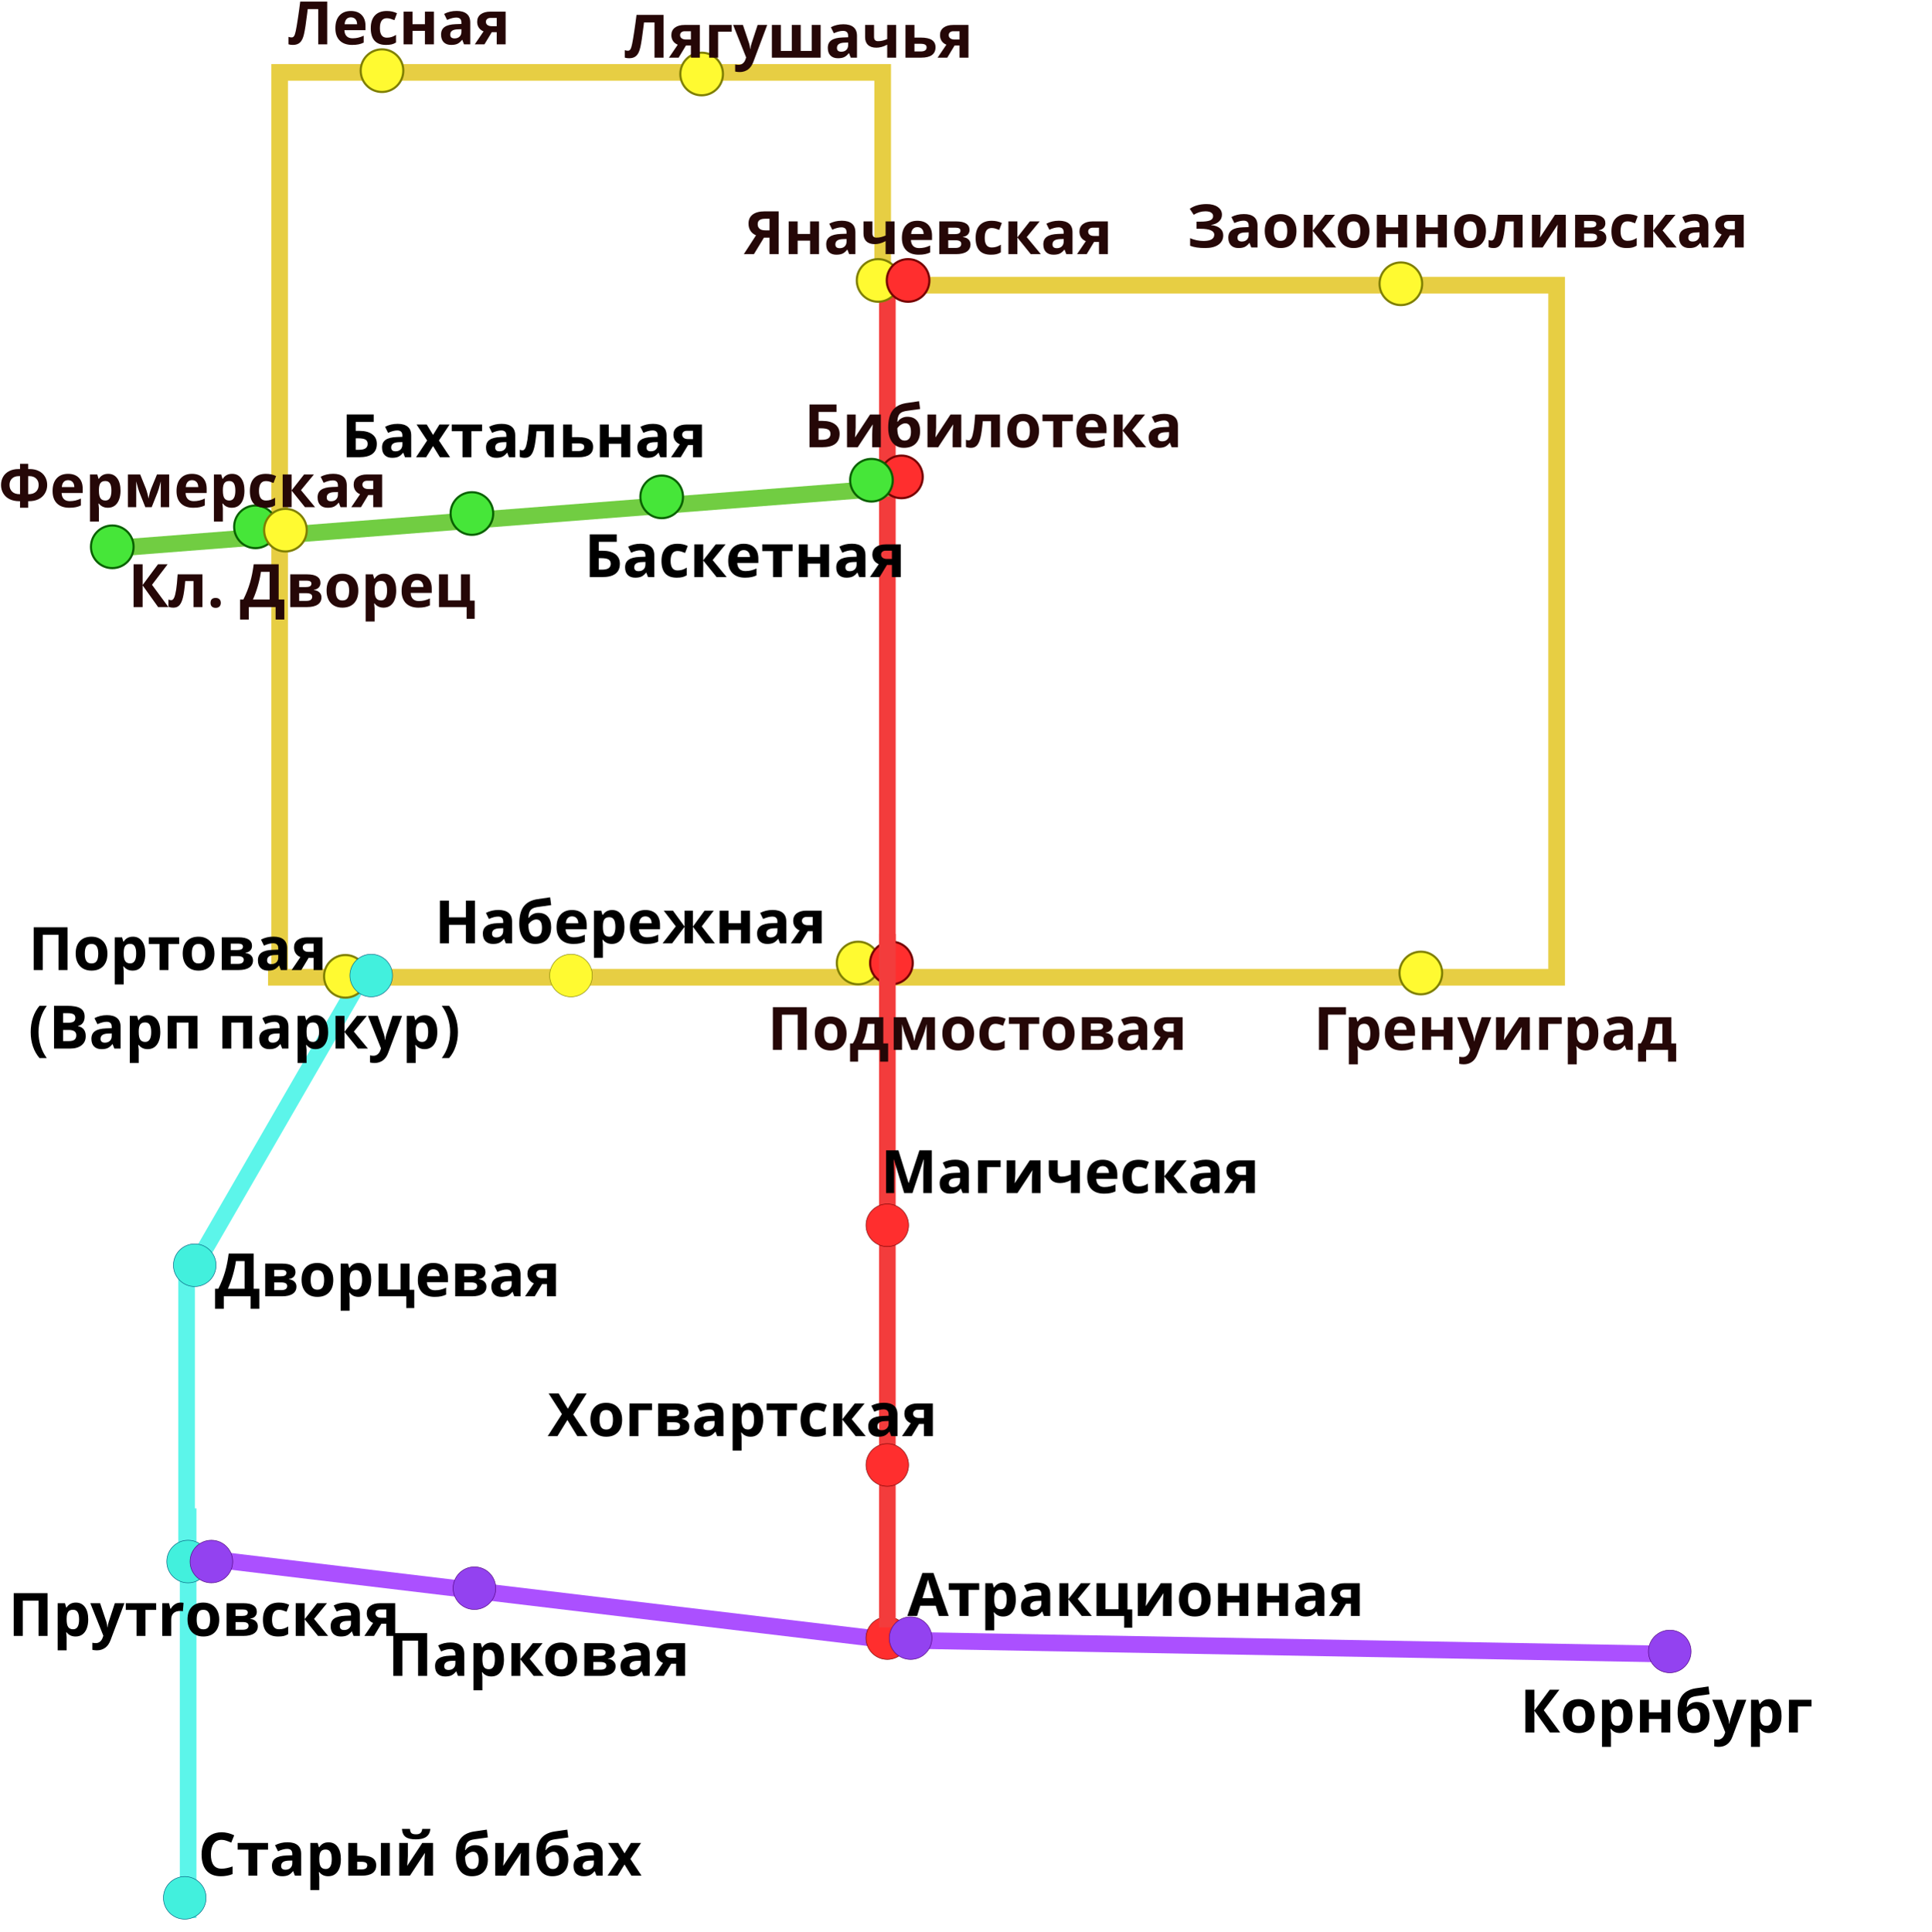
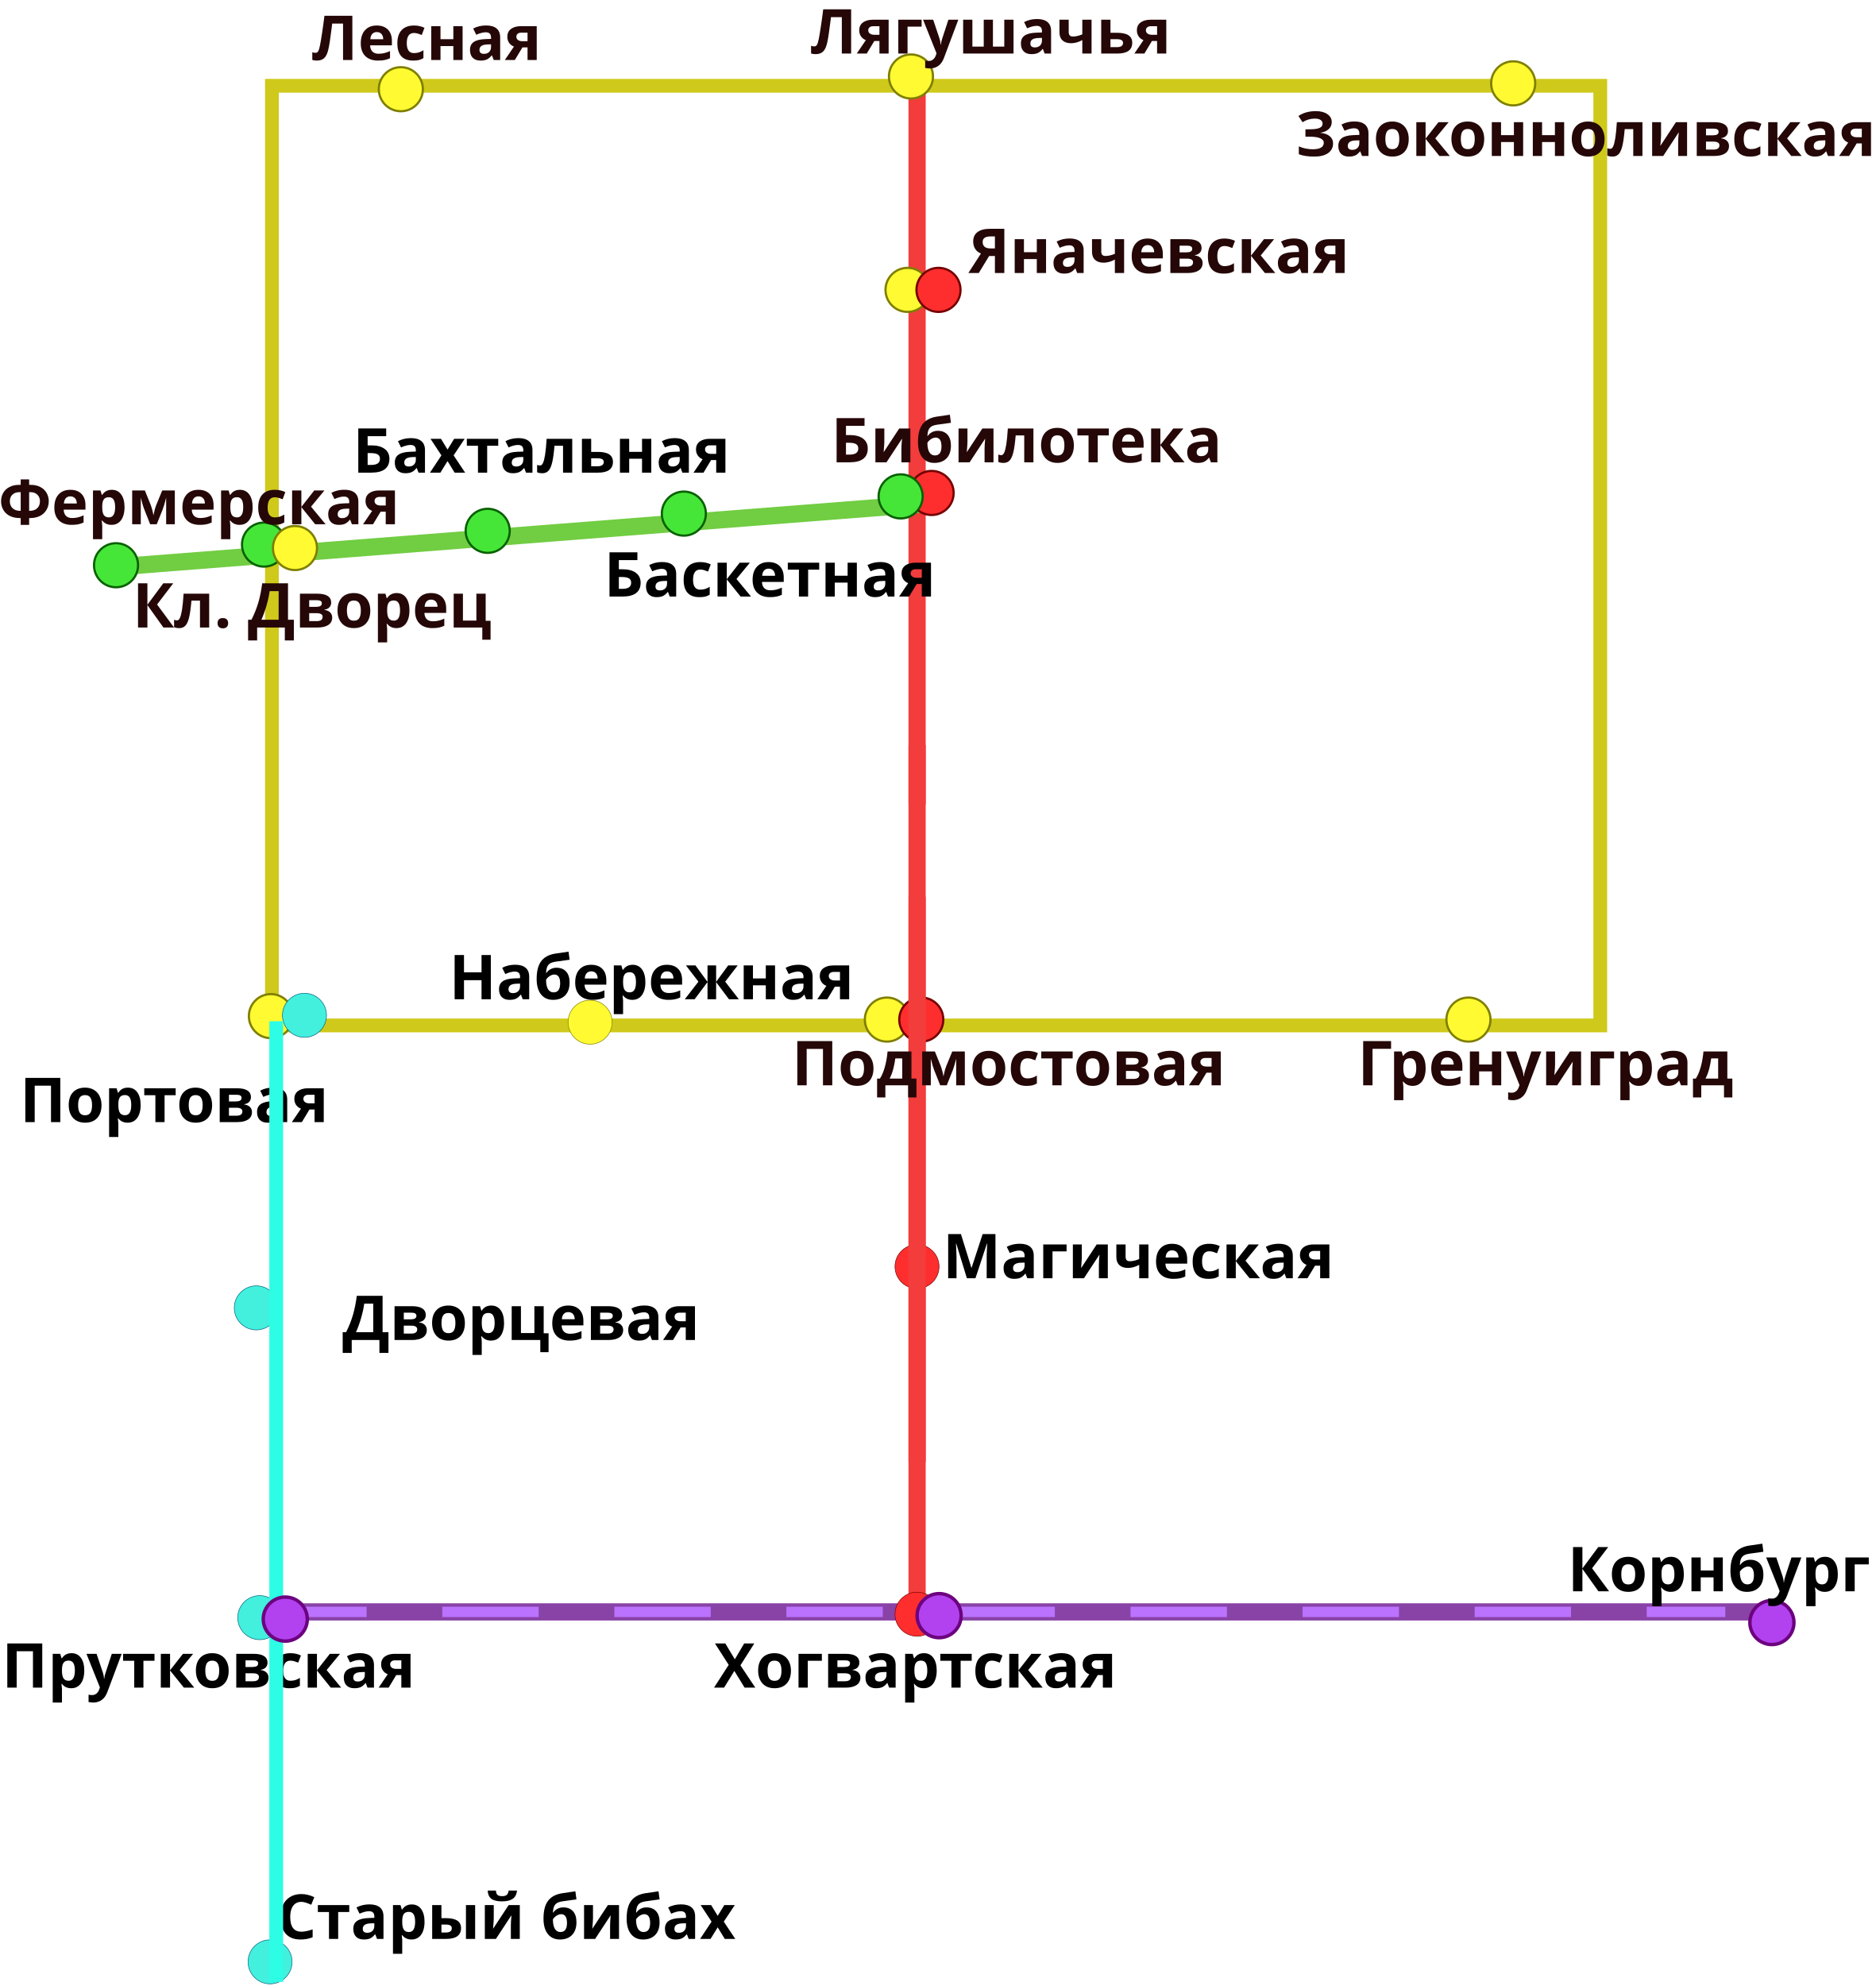
- <svg xmlns="http://www.w3.org/2000/svg" version="1.1" width="580" height="580" viewBox="0 0 580 580" xml:space="preserve">
+ <svg xmlns="http://www.w3.org/2000/svg" version="1.1" width="545" height="577" viewBox="0 0 545 577" xml:space="preserve">
  <defs>
</defs>
-   <g transform="matrix(1 0 0 1 274 158.09)">
-     <path style="stroke: rgb(231,206,67); stroke-width: 5; stroke-dasharray: none; stroke-linecap: butt; stroke-dashoffset: 0; stroke-linejoin: miter; stroke-miterlimit: 4; fill: none; fill-rule: nonzero; opacity: 1;" transform=" translate(-276.5, -240.09)" d="M 83 375.5 L 470.001 375.5 L 470.001 167.642 L 267.591 167.642 L 267.591 103.742 L 86.477 103.742 L 86.477 376.432" stroke-linecap="round" />
-   </g>
-   <g transform="matrix(1 0 0 1 266.5 189.62)">
+   <g transform="matrix(3.86 0 0 2.73 272.02 161.42)">
+     <polygon style="stroke: rgb(207,201,27); stroke-width: 4; stroke-dasharray: none; stroke-linecap: butt; stroke-dashoffset: 0; stroke-linejoin: miter; stroke-miterlimit: 4; fill: rgb(0,0,0); fill-opacity: 0; fill-rule: nonzero; opacity: 1;" vector-effect="non-scaling-stroke" points="-50,-50 -50,50 50,50 50,-50 " />
+   </g>
+   <g transform="matrix(1 0 0 1 266.5 129.62)">
    <path style="stroke: rgb(243,60,60); stroke-width: 5; stroke-dasharray: none; stroke-linecap: butt; stroke-dashoffset: 0; stroke-linejoin: miter; stroke-miterlimit: 4; fill: none; fill-rule: nonzero; opacity: 1;" transform=" translate(-271, -272.62)" d="M 271 168.5 L 271 376.74" stroke-linecap="round" />
  </g>
  <g transform="matrix(1 0 0 1 152 155.5)">
    <path style="stroke: rgb(113,205,66); stroke-width: 5; stroke-dasharray: none; stroke-linecap: butt; stroke-dashoffset: 0; stroke-linejoin: miter; stroke-miterlimit: 4; fill: none; fill-rule: nonzero; opacity: 1;" transform=" translate(-155.5, -237.5)" d="M 271 228.5 L 40 246.5" stroke-linecap="round" />
  </g>
-   <g transform="matrix(1 0 0 1 81.77 385.01)">
-     <path style="stroke: rgb(92,245,234); stroke-width: 5; stroke-dasharray: none; stroke-linecap: butt; stroke-dashoffset: 0; stroke-linejoin: miter; stroke-miterlimit: 4; fill: none; fill-rule: nonzero; opacity: 1;" transform=" translate(-79.27, -382.51)" d="M 105 293 Q 53.536 382.138 53.536 382.138 L 53.536 472.013" stroke-linecap="round" />
-   </g>
  <g transform="matrix(0.16 0 0 0.16 33.72 164.22)">
    <circle style="stroke: rgb(9,97,0); stroke-width: 4; stroke-dasharray: none; stroke-linecap: butt; stroke-dashoffset: 0; stroke-linejoin: miter; stroke-miterlimit: 4; fill: rgb(70,230,57); fill-rule: nonzero; opacity: 1;" cx="0" cy="0" r="40" />
  </g>
  <g transform="matrix(0.16 0 0 0.16 76.72 158.22)">
    <circle style="stroke: rgb(9,97,0); stroke-width: 4; stroke-dasharray: none; stroke-linecap: butt; stroke-dashoffset: 0; stroke-linejoin: miter; stroke-miterlimit: 4; fill: rgb(70,230,57); fill-rule: nonzero; opacity: 1;" cx="0" cy="0" r="40" />
  </g>
  <g transform="matrix(0.16 0 0 0.16 85.72 159.22)">
    <circle style="stroke: rgb(127,127,2); stroke-width: 4; stroke-dasharray: none; stroke-linecap: butt; stroke-dashoffset: 0; stroke-linejoin: miter; stroke-miterlimit: 4; fill: rgb(255,250,49); fill-rule: nonzero; opacity: 1;" cx="0" cy="0" r="40" />
  </g>
-   <g transform="matrix(0.16 0 0 0.16 114.72 21.22)">
-     <circle style="stroke: rgb(127,127,2); stroke-width: 4; stroke-dasharray: none; stroke-linecap: butt; stroke-dashoffset: 0; stroke-linejoin: miter; stroke-miterlimit: 4; fill: rgb(255,250,49); fill-rule: nonzero; opacity: 1;" cx="0" cy="0" r="40" />
-   </g>
-   <g transform="matrix(0.16 0 0 0.16 210.72 22.22)">
+   <g transform="matrix(0.16 0 0 0.16 116.48 25.92)">
+     <circle style="stroke: rgb(127,127,2); stroke-width: 4; stroke-dasharray: none; stroke-linecap: butt; stroke-dashoffset: 0; stroke-linejoin: miter; stroke-miterlimit: 4; fill: rgb(255,250,49); fill-rule: nonzero; opacity: 1;" cx="0" cy="0" r="40" />
+   </g>
+   <g transform="matrix(0.16 0 0 0.16 264.72 22.22)">
    <circle style="stroke: rgb(127,127,2); stroke-width: 4; stroke-dasharray: none; stroke-linecap: butt; stroke-dashoffset: 0; stroke-linejoin: miter; stroke-miterlimit: 4; fill: rgb(255,250,49); fill-rule: nonzero; opacity: 1;" cx="0" cy="0" r="40" />
  </g>
  <g transform="matrix(0.16 0 0 0.16 263.72 84.22)">
    <circle style="stroke: rgb(127,127,2); stroke-width: 4; stroke-dasharray: none; stroke-linecap: butt; stroke-dashoffset: 0; stroke-linejoin: miter; stroke-miterlimit: 4; fill: rgb(255,250,49); fill-rule: nonzero; opacity: 1;" cx="0" cy="0" r="40" />
  </g>
-   <g transform="matrix(0.16 0 0 0.16 420.72 85.22)">
-     <circle style="stroke: rgb(127,127,2); stroke-width: 4; stroke-dasharray: none; stroke-linecap: butt; stroke-dashoffset: 0; stroke-linejoin: miter; stroke-miterlimit: 4; fill: rgb(255,250,49); fill-rule: nonzero; opacity: 1;" cx="0" cy="0" r="40" />
-   </g>
-   <g transform="matrix(0.16 0 0 0.16 426.72 292.22)">
-     <circle style="stroke: rgb(127,127,2); stroke-width: 4; stroke-dasharray: none; stroke-linecap: butt; stroke-dashoffset: 0; stroke-linejoin: miter; stroke-miterlimit: 4; fill: rgb(255,250,49); fill-rule: nonzero; opacity: 1;" cx="0" cy="0" r="40" />
-   </g>
-   <g transform="matrix(0.16 0 0 0.16 257.72 289.22)">
-     <circle style="stroke: rgb(127,127,2); stroke-width: 4; stroke-dasharray: none; stroke-linecap: butt; stroke-dashoffset: 0; stroke-linejoin: miter; stroke-miterlimit: 4; fill: rgb(255,250,49); fill-rule: nonzero; opacity: 1;" cx="0" cy="0" r="40" />
-   </g>
-   <g transform="matrix(0.16 0 0 0.16 267.72 289.22)">
-     <circle style="stroke: rgb(117,0,0); stroke-width: 4; stroke-dasharray: none; stroke-linecap: butt; stroke-dashoffset: 0; stroke-linejoin: miter; stroke-miterlimit: 4; fill: rgb(255,46,46); fill-rule: nonzero; opacity: 1;" cx="0" cy="0" r="40" />
+   <g transform="matrix(0.16 0 0 0.16 439.72 24.22)">
+     <circle style="stroke: rgb(127,127,2); stroke-width: 4; stroke-dasharray: none; stroke-linecap: butt; stroke-dashoffset: 0; stroke-linejoin: miter; stroke-miterlimit: 4; fill: rgb(255,250,49); fill-rule: nonzero; opacity: 1;" cx="0" cy="0" r="40" />
+   </g>
+   <g transform="matrix(0.16 0 0 0.16 426.72 296.22)">
+     <circle style="stroke: rgb(127,127,2); stroke-width: 4; stroke-dasharray: none; stroke-linecap: butt; stroke-dashoffset: 0; stroke-linejoin: miter; stroke-miterlimit: 4; fill: rgb(255,250,49); fill-rule: nonzero; opacity: 1;" cx="0" cy="0" r="40" />
+   </g>
+   <g transform="matrix(0.16 0 0 0.16 257.72 296.22)">
+     <circle style="stroke: rgb(127,127,2); stroke-width: 4; stroke-dasharray: none; stroke-linecap: butt; stroke-dashoffset: 0; stroke-linejoin: miter; stroke-miterlimit: 4; fill: rgb(255,250,49); fill-rule: nonzero; opacity: 1;" cx="0" cy="0" r="40" />
  </g>
  <g transform="matrix(0.16 0 0 0.16 272.72 84.22)">
    <circle style="stroke: rgb(117,0,0); stroke-width: 4; stroke-dasharray: none; stroke-linecap: butt; stroke-dashoffset: 0; stroke-linejoin: miter; stroke-miterlimit: 4; fill: rgb(255,46,46); fill-rule: nonzero; opacity: 1;" cx="0" cy="0" r="40" />
  </g>
  <g transform="matrix(0.16 0 0 0.16 270.72 143.22)">
    <circle style="stroke: rgb(117,0,0); stroke-width: 4; stroke-dasharray: none; stroke-linecap: butt; stroke-dashoffset: 0; stroke-linejoin: miter; stroke-miterlimit: 4; fill: rgb(255,46,46); fill-rule: nonzero; opacity: 1;" cx="0" cy="0" r="40" />
  </g>
-   <g transform="matrix(0.16 0 0 0.16 103.72 293.22)">
+   <g transform="matrix(0.16 0 0 0.16 78.72 295.22)">
    <circle style="stroke: rgb(127,127,2); stroke-width: 4; stroke-dasharray: none; stroke-linecap: butt; stroke-dashoffset: 0; stroke-linejoin: miter; stroke-miterlimit: 4; fill: rgb(255,250,49); fill-rule: nonzero; opacity: 1;" cx="0" cy="0" r="40" />
  </g>
  <g transform="matrix(0.16 0 0 0.16 141.72 154.22)">
    <circle style="stroke: rgb(9,97,0); stroke-width: 4; stroke-dasharray: none; stroke-linecap: butt; stroke-dashoffset: 0; stroke-linejoin: miter; stroke-miterlimit: 4; fill: rgb(70,230,57); fill-rule: nonzero; opacity: 1;" cx="0" cy="0" r="40" />
  </g>
  <g transform="matrix(0.16 0 0 0.16 198.72 149.22)">
    <circle style="stroke: rgb(9,97,0); stroke-width: 4; stroke-dasharray: none; stroke-linecap: butt; stroke-dashoffset: 0; stroke-linejoin: miter; stroke-miterlimit: 4; fill: rgb(70,230,57); fill-rule: nonzero; opacity: 1;" cx="0" cy="0" r="40" />
  </g>
-   <g transform="matrix(1 0.02 -0.02 1 166 480.5)">
-     <line style="stroke: rgb(171,80,255); stroke-width: 5; stroke-dasharray: none; stroke-linecap: butt; stroke-dashoffset: 0; stroke-linejoin: miter; stroke-miterlimit: 4; fill: rgb(0,0,0); fill-rule: nonzero; opacity: 1;" x1="-105.5" y1="-10.5" x2="105.5" y2="10.5" />
-   </g>
  <g transform="matrix(0.16 0 0 0.16 261.72 144.22)">
    <circle style="stroke: rgb(9,97,0); stroke-width: 4; stroke-dasharray: none; stroke-linecap: butt; stroke-dashoffset: 0; stroke-linejoin: miter; stroke-miterlimit: 4; fill: rgb(70,230,57); fill-rule: nonzero; opacity: 1;" cx="0" cy="0" r="40" />
  </g>
  <g transform="matrix(1 0 0 1 466.81 309.67)" style="">
    <text xml:space="preserve" font-family="'Open Sans', sans-serif" font-size="18" font-style="normal" font-weight="bold" style="stroke: none; stroke-width: 1; stroke-dasharray: none; stroke-linecap: butt; stroke-dashoffset: 0; stroke-linejoin: miter; stroke-miterlimit: 4; fill: rgb(0,0,0); fill-rule: nonzero; opacity: 1; white-space: pre;">
      <tspan x="-72.31" y="5.65" style="font-family: 'Open Sans', sans-serif; font-size: 18px; font-weight: bold; fill: rgb(37,7,7); ">Гренуиград</tspan>
    </text>
  </g>
-   <g transform="matrix(1 0 0 1 469.13 68.67)" style="">
+   <g transform="matrix(1 0 0 1 489.13 39.67)" style="">
    <text xml:space="preserve" font-family="'Open Sans', sans-serif" font-size="18" font-style="normal" font-weight="bold" style="stroke: none; stroke-width: 1; stroke-dasharray: none; stroke-linecap: butt; stroke-dashoffset: 0; stroke-linejoin: miter; stroke-miterlimit: 4; fill: rgb(0,0,0); fill-rule: nonzero; opacity: 1; white-space: pre;">
      <tspan x="-112.64" y="5.65" style="stroke-width: 1; font-family: 'Open Sans', sans-serif; font-size: 18px; font-style: normal; font-weight: bold; fill: rgb(37,7,7); ">Заоконноливская</tspan>
    </text>
  </g>
-   <g transform="matrix(1 0 0 1 199.13 7.67)" style="">
+   <g transform="matrix(1 0 0 1 203.25 11.78)" style="">
    <text xml:space="preserve" font-family="'Open Sans', sans-serif" font-size="18" font-style="normal" font-weight="bold" style="stroke: none; stroke-width: 1; stroke-dasharray: none; stroke-linecap: butt; stroke-dashoffset: 0; stroke-linejoin: miter; stroke-miterlimit: 4; fill: rgb(0,0,0); fill-rule: nonzero; opacity: 1; white-space: pre;">
      <tspan x="-112.64" y="5.65" style="stroke-width: 1; font-family: 'Open Sans', sans-serif; font-size: 18px; font-style: normal; font-weight: bold; fill: rgb(37,7,7); ">Лесная</tspan>
    </text>
  </g>
  <g transform="matrix(1 0 0 1 354.13 128.67)" style="">
    <text xml:space="preserve" font-family="'Open Sans', sans-serif" font-size="18" font-style="normal" font-weight="bold" style="stroke: none; stroke-width: 1; stroke-dasharray: none; stroke-linecap: butt; stroke-dashoffset: 0; stroke-linejoin: miter; stroke-miterlimit: 4; fill: rgb(0,0,0); fill-rule: nonzero; opacity: 1; white-space: pre;">
      <tspan x="-112.64" y="5.65" style="stroke-width: 1; font-family: 'Open Sans', sans-serif; font-size: 18px; font-style: normal; font-weight: bold; fill: rgb(37,7,7); ">Бибилотека</tspan>
    </text>
  </g>
-   <g transform="matrix(1 0 0 1 336.13 70.67)" style="">
+   <g transform="matrix(1 0 0 1 394.13 73.67)" style="">
    <text xml:space="preserve" font-family="'Open Sans', sans-serif" font-size="18" font-style="normal" font-weight="bold" style="stroke: none; stroke-width: 1; stroke-dasharray: none; stroke-linecap: butt; stroke-dashoffset: 0; stroke-linejoin: miter; stroke-miterlimit: 4; fill: rgb(0,0,0); fill-rule: nonzero; opacity: 1; white-space: pre;">
      <tspan x="-112.64" y="5.65" style="stroke-width: 1; font-family: 'Open Sans', sans-serif; font-size: 18px; font-style: normal; font-weight: bold; fill: rgb(37,7,7); ">Яначевская</tspan>
    </text>
  </g>
-   <g transform="matrix(1 0 0 1 300.13 11.67)" style="">
+   <g transform="matrix(1 0 0 1 348.19 9.91)" style="">
    <text xml:space="preserve" font-family="'Open Sans', sans-serif" font-size="18" font-style="normal" font-weight="bold" style="stroke: none; stroke-width: 1; stroke-dasharray: none; stroke-linecap: butt; stroke-dashoffset: 0; stroke-linejoin: miter; stroke-miterlimit: 4; fill: rgb(0,0,0); fill-rule: nonzero; opacity: 1; white-space: pre;">
      <tspan x="-112.64" y="5.65" style="stroke-width: 1; font-family: 'Open Sans', sans-serif; font-size: 18px; font-style: normal; font-weight: bold; fill: rgb(37,7,7); ">Лягушачья</tspan>
    </text>
  </g>
  <g transform="matrix(1 0 0 1 112.14 146.67)" style="">
    <text xml:space="preserve" font-family="'Open Sans', sans-serif" font-size="18" font-style="normal" font-weight="bold" style="stroke: none; stroke-width: 1; stroke-dasharray: none; stroke-linecap: butt; stroke-dashoffset: 0; stroke-linejoin: miter; stroke-miterlimit: 4; fill: rgb(0,0,0); fill-rule: nonzero; opacity: 1; white-space: pre;">
      <tspan x="-112.64" y="5.65" style="stroke-width: 1; font-family: 'Open Sans', sans-serif; font-size: 18px; font-style: normal; font-weight: bold; fill: rgb(37,7,7); ">Фермерская</tspan>
    </text>
  </g>
  <g transform="matrix(1 0 0 1 151.13 176.67)" style="">
    <text xml:space="preserve" font-family="'Open Sans', sans-serif" font-size="18" font-style="normal" font-weight="bold" style="stroke: none; stroke-width: 1; stroke-dasharray: none; stroke-linecap: butt; stroke-dashoffset: 0; stroke-linejoin: miter; stroke-miterlimit: 4; fill: rgb(0,0,0); fill-rule: nonzero; opacity: 1; white-space: pre;">
      <tspan x="-112.64" y="5.65" style="stroke-width: 1; font-family: 'Open Sans', sans-serif; font-size: 18px; font-style: normal; font-weight: bold; fill: rgb(37,7,7); ">Кл. Дворец</tspan>
    </text>
  </g>
+   <g transform="matrix(0.16 0 0 0.16 267.72 296.22)">
+     <circle style="stroke: rgb(117,0,0); stroke-width: 4; stroke-dasharray: none; stroke-linecap: butt; stroke-dashoffset: 0; stroke-linejoin: miter; stroke-miterlimit: 4; fill: rgb(255,46,46); fill-rule: nonzero; opacity: 1;" cx="0" cy="0" r="40" />
+   </g>
  <g transform="matrix(1 0 0 1 215.13 131.67)" style="">
    <text xml:space="preserve" font-family="'Open Sans', sans-serif" font-size="18" font-style="normal" font-weight="bold" style="stroke: none; stroke-width: 1; stroke-dasharray: none; stroke-linecap: butt; stroke-dashoffset: 0; stroke-linejoin: miter; stroke-miterlimit: 4; fill: rgb(0,0,0); fill-rule: nonzero; opacity: 1; white-space: pre;">
      <tspan x="-112.64" y="5.65">Бахтальная</tspan>
    </text>
  </g>
  <g transform="matrix(1 0 0 1 288.13 167.67)" style="">
    <text xml:space="preserve" font-family="'Open Sans', sans-serif" font-size="18" font-style="normal" font-weight="bold" style="stroke: none; stroke-width: 1; stroke-dasharray: none; stroke-linecap: butt; stroke-dashoffset: 0; stroke-linejoin: miter; stroke-miterlimit: 4; fill: rgb(0,0,0); fill-rule: nonzero; opacity: 1; white-space: pre;">
      <tspan x="-112.64" y="5.65" style="stroke-width: 1; font-family: 'Open Sans', sans-serif; font-size: 18px; font-style: normal; font-weight: bold; fill: rgb(0,0,0); ">Баскетная</tspan>
    </text>
  </g>
-   <g transform="matrix(1 0 0 1 121.14 297.47)" style="">
-     <text xml:space="preserve" font-family="'Open Sans', sans-serif" font-size="18" font-style="normal" font-weight="bold" style="stroke: none; stroke-width: 1; stroke-dasharray: none; stroke-linecap: butt; stroke-dashoffset: 0; stroke-linejoin: miter; stroke-miterlimit: 4; fill: rgb(0,0,0); fill-rule: nonzero; opacity: 1; white-space: pre;">
-       <tspan x="-112.64" y="-6.14">Портовая</tspan>
-       <tspan x="-112.64" y="17.45">(Варп паркур)</tspan>
-     </text>
-   </g>
-   <g transform="matrix(0.16 0 0 0.16 171.48 292.98)">
+   <g transform="matrix(1 0 0 1 298.02 468.31)">
+     <line style="stroke: rgb(137,67,167); stroke-width: 5; stroke-dasharray: ; stroke-linecap: butt; stroke-dashoffset: 0; stroke-linejoin: miter; stroke-miterlimit: 4; fill: rgb(0,0,0); fill-rule: nonzero; opacity: 1;" vector-effect="non-scaling-stroke" x1="-220.963" y1="0" x2="220.963" y2="0" />
+   </g>
+   <g transform="matrix(1 0 0 1 118.38 320.36)" style="">
+     <text xml:space="preserve" font-family="'Open Sans', sans-serif" font-size="18" font-style="normal" font-weight="bold" style="stroke: none; stroke-width: 1; stroke-dasharray: none; stroke-linecap: butt; stroke-dashoffset: 0; stroke-linejoin: miter; stroke-miterlimit: 4; fill: rgb(0,0,0); fill-rule: nonzero; opacity: 1; white-space: pre;">
+       <tspan x="-112.64" y="5.65">Портовая</tspan>
+     </text>
+   </g>
+   <g transform="matrix(0.16 0 0 0.16 171.48 296.98)">
    <circle style="stroke: rgb(127,127,2); stroke-width: 1; stroke-dasharray: none; stroke-linecap: butt; stroke-dashoffset: 0; stroke-linejoin: miter; stroke-miterlimit: 4; fill: rgb(255,250,49); fill-rule: nonzero; opacity: 1;" cx="0" cy="0" r="40" />
  </g>
-   <g transform="matrix(1 0 0 1 243.13 277.67)" style="">
+   <g transform="matrix(1 0 0 1 243.13 284.67)" style="">
    <text xml:space="preserve" font-family="'Open Sans', sans-serif" font-size="18" font-style="normal" font-weight="bold" style="stroke: none; stroke-width: 1; stroke-dasharray: none; stroke-linecap: butt; stroke-dashoffset: 0; stroke-linejoin: miter; stroke-miterlimit: 4; fill: rgb(0,0,0); fill-rule: nonzero; opacity: 1; white-space: pre;">
      <tspan x="-112.64" y="5.65" style="stroke-width: 1; font-family: 'Open Sans', sans-serif; font-size: 18px; font-style: normal; font-weight: bold; fill: rgb(0,0,0); ">Набережная</tspan>
    </text>
  </g>
-   <g transform="matrix(1.07 -0.08 0.08 1 388.15 494.73)">
-     <line style="stroke: rgb(171,80,255); stroke-width: 5; stroke-dasharray: none; stroke-linecap: butt; stroke-dashoffset: 0; stroke-linejoin: miter; stroke-miterlimit: 4; fill: rgb(0,0,0); fill-rule: nonzero; opacity: 1;" x1="-105.5" y1="-10.5" x2="105.5" y2="10.5" />
-   </g>
-   <g transform="matrix(0.16 0 0 0.16 266.48 491.98)">
-     <circle style="stroke: rgb(117,0,0); stroke-width: 1; stroke-dasharray: none; stroke-linecap: butt; stroke-dashoffset: 0; stroke-linejoin: miter; stroke-miterlimit: 4; fill: rgb(255,46,46); fill-rule: nonzero; opacity: 1;" cx="0" cy="0" r="40" />
-   </g>
-   <g transform="matrix(1 0 0 1 266.5 384.62)">
+   <g transform="matrix(1 0 0 1 266.5 364.62)">
    <path style="stroke: rgb(243,60,60); stroke-width: 5; stroke-dasharray: none; stroke-linecap: butt; stroke-dashoffset: 0; stroke-linejoin: miter; stroke-miterlimit: 4; fill: none; fill-rule: nonzero; opacity: 1;" transform=" translate(-271, -272.62)" d="M 271 168.5 L 271 376.74" stroke-linecap="round" />
-   </g>
-   <g transform="matrix(0.16 0 0 0.16 266.48 439.98)">
-     <circle style="stroke: rgb(117,0,0); stroke-width: 1; stroke-dasharray: none; stroke-linecap: butt; stroke-dashoffset: 0; stroke-linejoin: miter; stroke-miterlimit: 4; fill: rgb(255,46,46); fill-rule: nonzero; opacity: 1;" cx="0" cy="0" r="40" />
  </g>
  <g transform="matrix(0.16 0 0 0.16 266.48 367.98)">
    <circle style="stroke: rgb(117,0,0); stroke-width: 1; stroke-dasharray: none; stroke-linecap: butt; stroke-dashoffset: 0; stroke-linejoin: miter; stroke-miterlimit: 4; fill: rgb(255,46,46); fill-rule: nonzero; opacity: 1;" cx="0" cy="0" r="40" />
  </g>
-   <g transform="matrix(1 0 0 1 377.13 352.67)" style="">
+   <g transform="matrix(1 0 0 1 386.55 365.73)" style="">
    <text xml:space="preserve" font-family="'Open Sans', sans-serif" font-size="18" font-style="normal" font-weight="bold" style="stroke: none; stroke-width: 1; stroke-dasharray: none; stroke-linecap: butt; stroke-dashoffset: 0; stroke-linejoin: miter; stroke-miterlimit: 4; fill: rgb(0,0,0); fill-rule: nonzero; opacity: 1; white-space: pre;">
      <tspan x="-112.64" y="5.65">Магическая</tspan>
    </text>
  </g>
-   <g transform="matrix(1 0 0 1 343.13 309.67)" style="">
+   <g transform="matrix(0.16 0 0 0.16 88.48 294.98)">
+     <circle style="stroke: rgb(2,96,127); stroke-width: 1; stroke-dasharray: none; stroke-linecap: butt; stroke-dashoffset: 0; stroke-linejoin: miter; stroke-miterlimit: 4; fill: rgb(66,240,221); fill-rule: nonzero; opacity: 1;" cx="0" cy="0" r="40" />
+   </g>
+   <g transform="matrix(0.16 0 0 0.16 74.48 379.98)">
+     <circle style="stroke: rgb(2,96,127); stroke-width: 1; stroke-dasharray: none; stroke-linecap: butt; stroke-dashoffset: 0; stroke-linejoin: miter; stroke-miterlimit: 4; fill: rgb(66,240,221); fill-rule: nonzero; opacity: 1;" cx="0" cy="0" r="40" />
+   </g>
+   <g transform="matrix(1 0 0 1 212.13 383.67)" style="">
+     <text xml:space="preserve" font-family="'Open Sans', sans-serif" font-size="18" font-style="normal" font-weight="bold" style="stroke: none; stroke-width: 1; stroke-dasharray: none; stroke-linecap: butt; stroke-dashoffset: 0; stroke-linejoin: miter; stroke-miterlimit: 4; fill: rgb(0,0,0); fill-rule: nonzero; opacity: 1; white-space: pre;">
+       <tspan x="-112.64" y="5.65" style="stroke-width: 1; font-family: 'Open Sans', sans-serif; font-size: 18px; font-style: normal; font-weight: bold; fill: rgb(0,0,0); ">Дворцевая</tspan>
+     </text>
+   </g>
+   <g transform="matrix(1 0 0 1 56 455.5)">
+     <line style="stroke: rgb(0,0,0); stroke-width: 2; stroke-dasharray: none; stroke-linecap: butt; stroke-dashoffset: 0; stroke-linejoin: miter; stroke-miterlimit: 4; fill: rgb(0,0,0); fill-rule: nonzero; opacity: 1;" x1="0" y1="0" x2="0" y2="0" />
+   </g>
+   <g transform="matrix(1 0 0 1 320.13 484.67)" style="">
+     <text xml:space="preserve" font-family="'Open Sans', sans-serif" font-size="18" font-style="normal" font-weight="bold" style="stroke: none; stroke-width: 1; stroke-dasharray: none; stroke-linecap: butt; stroke-dashoffset: 0; stroke-linejoin: miter; stroke-miterlimit: 4; fill: rgb(0,0,0); fill-rule: nonzero; opacity: 1; white-space: pre;">
+       <tspan x="-112.64" y="5.65" style="stroke-width: 1; font-family: 'Open Sans', sans-serif; font-size: 18px; font-style: normal; font-weight: bold; fill: rgb(0,0,0); ">Хогвартская</tspan>
+     </text>
+   </g>
+   <g transform="matrix(0.16 0 0 0.16 78.48 569.98)">
+     <circle style="stroke: rgb(2,96,127); stroke-width: 1; stroke-dasharray: none; stroke-linecap: butt; stroke-dashoffset: 0; stroke-linejoin: miter; stroke-miterlimit: 4; fill: rgb(66,240,221); fill-rule: nonzero; opacity: 1;" cx="0" cy="0" r="40" />
+   </g>
+   <g transform="matrix(1 0 0 1 193.13 557.67)" style="">
+     <text xml:space="preserve" font-family="'Open Sans', sans-serif" font-size="18" font-style="normal" font-weight="bold" style="stroke: none; stroke-width: 1; stroke-dasharray: none; stroke-linecap: butt; stroke-dashoffset: 0; stroke-linejoin: miter; stroke-miterlimit: 4; fill: rgb(0,0,0); fill-rule: nonzero; opacity: 1; white-space: pre;">
+       <tspan x="-112.64" y="5.65">Старый бибах</tspan>
+     </text>
+   </g>
+   <g transform="matrix(1 0 0 1 266.5 320.62)">
+     <path style="stroke: rgb(243,60,60); stroke-width: 5; stroke-dasharray: none; stroke-linecap: butt; stroke-dashoffset: 0; stroke-linejoin: miter; stroke-miterlimit: 4; fill: none; fill-rule: nonzero; opacity: 1;" transform=" translate(-271, -272.62)" d="M 271 168.5 L 271 376.74" stroke-linecap="round" />
+   </g>
+   <g transform="matrix(1 0 0 1 53.94 468.4)">
+     <line style="stroke: rgb(0,0,0); stroke-width: 2; stroke-dasharray: none; stroke-linecap: butt; stroke-dashoffset: 0; stroke-linejoin: miter; stroke-miterlimit: 4; fill: rgb(0,0,0); fill-rule: nonzero; opacity: 1;" x1="0" y1="0" x2="0" y2="0" />
+   </g>
+   <g transform="matrix(0.95 0 0 1 289.94 468.31)">
+     <line style="stroke: rgb(187,115,255); stroke-width: 3; stroke-dasharray: 25 25; stroke-linecap: square; stroke-dashoffset: 0; stroke-linejoin: miter; stroke-miterlimit: 4; fill: rgb(0,0,0); fill-rule: nonzero; opacity: 1;" vector-effect="non-scaling-stroke" x1="-220.963" y1="0" x2="220.963" y2="0" />
+   </g>
+   <g transform="matrix(1 0 0 1 497.82 468.99)">
+     <line style="stroke: rgb(0,0,0); stroke-width: 2; stroke-dasharray: none; stroke-linecap: butt; stroke-dashoffset: 0; stroke-linejoin: miter; stroke-miterlimit: 4; fill: rgb(0,0,0); fill-rule: nonzero; opacity: 1;" x1="0" y1="0" x2="0" y2="0" />
+   </g>
+   <g transform="matrix(1 0 0 1 497.23 470.75)">
+     <line style="stroke: rgb(0,0,0); stroke-width: 2; stroke-dasharray: none; stroke-linecap: butt; stroke-dashoffset: 0; stroke-linejoin: miter; stroke-miterlimit: 4; fill: rgb(0,0,0); fill-rule: nonzero; opacity: 1;" x1="0" y1="0" x2="0" y2="0" />
+   </g>
+   <g transform="matrix(1 0 0 1 497.23 470.75)">
+     <line style="stroke: rgb(0,0,0); stroke-width: 2; stroke-dasharray: none; stroke-linecap: butt; stroke-dashoffset: 0; stroke-linejoin: miter; stroke-miterlimit: 4; fill: rgb(0,0,0); fill-rule: nonzero; opacity: 1;" x1="0" y1="0" x2="0" y2="0" />
+   </g>
+   <g transform="matrix(1 0 0 1 342.71 309.67)" style="">
    <text xml:space="preserve" font-family="'Open Sans', sans-serif" font-size="18" font-style="normal" font-weight="bold" style="stroke: none; stroke-width: 1; stroke-dasharray: none; stroke-linecap: butt; stroke-dashoffset: 0; stroke-linejoin: miter; stroke-miterlimit: 4; fill: rgb(0,0,0); fill-rule: nonzero; opacity: 1; white-space: pre;">
      <tspan x="-112.64" y="5.65" style="stroke-width: 1; font-family: 'Open Sans', sans-serif; font-size: 18px; font-style: normal; font-weight: bold; fill: rgb(37,7,7); ">Подмостовая</tspan>
    </text>
  </g>
-   <g transform="matrix(1 0 0 1 277.13 425.67)" style="">
-     <text xml:space="preserve" font-family="'Open Sans', sans-serif" font-size="18" font-style="normal" font-weight="bold" style="stroke: none; stroke-width: 1; stroke-dasharray: none; stroke-linecap: butt; stroke-dashoffset: 0; stroke-linejoin: miter; stroke-miterlimit: 4; fill: rgb(0,0,0); fill-rule: nonzero; opacity: 1; white-space: pre;">
-       <tspan x="-112.64" y="5.65" style="stroke-width: 1; font-family: 'Open Sans', sans-serif; font-size: 18px; font-style: normal; font-weight: bold; fill: rgb(0,0,0); ">Хогвартская</tspan>
-     </text>
-   </g>
-   <g transform="matrix(1 0 0 1 385.13 479.67)" style="">
-     <text xml:space="preserve" font-family="'Open Sans', sans-serif" font-size="18" font-style="normal" font-weight="bold" style="stroke: none; stroke-width: 1; stroke-dasharray: none; stroke-linecap: butt; stroke-dashoffset: 0; stroke-linejoin: miter; stroke-miterlimit: 4; fill: rgb(0,0,0); fill-rule: nonzero; opacity: 1; white-space: pre;">
-       <tspan x="-112.64" y="5.65" style="stroke-width: 1; font-family: 'Open Sans', sans-serif; font-size: 18px; font-style: normal; font-weight: bold; fill: rgb(0,0,0); ">Атракционная</tspan>
-     </text>
-   </g>
-   <g transform="matrix(0.16 0 0 0.16 111.48 292.98)">
-     <circle style="stroke: rgb(2,96,127); stroke-width: 1; stroke-dasharray: none; stroke-linecap: butt; stroke-dashoffset: 0; stroke-linejoin: miter; stroke-miterlimit: 4; fill: rgb(66,240,221); fill-rule: nonzero; opacity: 1;" cx="0" cy="0" r="40" />
-   </g>
-   <g transform="matrix(0.16 0 0 0.16 58.48 379.98)">
-     <circle style="stroke: rgb(2,96,127); stroke-width: 1; stroke-dasharray: none; stroke-linecap: butt; stroke-dashoffset: 0; stroke-linejoin: miter; stroke-miterlimit: 4; fill: rgb(66,240,221); fill-rule: nonzero; opacity: 1;" cx="0" cy="0" r="40" />
-   </g>
-   <g transform="matrix(1 0 0 1 177.13 383.67)" style="">
-     <text xml:space="preserve" font-family="'Open Sans', sans-serif" font-size="18" font-style="normal" font-weight="bold" style="stroke: none; stroke-width: 1; stroke-dasharray: none; stroke-linecap: butt; stroke-dashoffset: 0; stroke-linejoin: miter; stroke-miterlimit: 4; fill: rgb(0,0,0); fill-rule: nonzero; opacity: 1; white-space: pre;">
-       <tspan x="-112.64" y="5.65" style="stroke-width: 1; font-family: 'Open Sans', sans-serif; font-size: 18px; font-style: normal; font-weight: bold; fill: rgb(0,0,0); ">Дворцевая</tspan>
-     </text>
-   </g>
-   <g transform="matrix(1 0 0 1 56 455.5)">
-     <line style="stroke: rgb(0,0,0); stroke-width: 2; stroke-dasharray: none; stroke-linecap: butt; stroke-dashoffset: 0; stroke-linejoin: miter; stroke-miterlimit: 4; fill: rgb(0,0,0); fill-rule: nonzero; opacity: 1;" x1="0" y1="0" x2="0" y2="0" />
-   </g>
-   <g transform="matrix(1 0 0 1 56.5 514.52)">
-     <line style="stroke: rgb(92,245,234); stroke-width: 5; stroke-dasharray: none; stroke-linecap: butt; stroke-dashoffset: 0; stroke-linejoin: miter; stroke-miterlimit: 4; fill: rgb(0,0,0); fill-rule: nonzero; opacity: 1;" x1="-3.552713678800501e-15" y1="-61.518" x2="3.552713678800501e-15" y2="61.518" />
-   </g>
-   <g transform="matrix(0.16 0 0 0.16 56.48 468.98)">
-     <circle style="stroke: rgb(2,96,127); stroke-width: 1; stroke-dasharray: none; stroke-linecap: butt; stroke-dashoffset: 0; stroke-linejoin: miter; stroke-miterlimit: 4; fill: rgb(66,240,221); fill-rule: nonzero; opacity: 1;" cx="0" cy="0" r="40" />
-   </g>
-   <g transform="matrix(1 0 0 1 115.14 485.67)" style="">
-     <text xml:space="preserve" font-family="'Open Sans', sans-serif" font-size="18" font-style="normal" font-weight="bold" style="stroke: none; stroke-width: 1; stroke-dasharray: none; stroke-linecap: butt; stroke-dashoffset: 0; stroke-linejoin: miter; stroke-miterlimit: 4; fill: rgb(0,0,0); fill-rule: nonzero; opacity: 1; white-space: pre;">
-       <tspan x="-112.64" y="5.65" style="stroke-width: 1; font-family: 'Open Sans', sans-serif; font-size: 18px; font-style: normal; font-weight: bold; fill: rgb(0,0,0); ">Прутrовская</tspan>
-     </text>
-   </g>
-   <g transform="matrix(0.16 0 0 0.16 55.48 569.98)">
-     <circle style="stroke: rgb(2,96,127); stroke-width: 1; stroke-dasharray: none; stroke-linecap: butt; stroke-dashoffset: 0; stroke-linejoin: miter; stroke-miterlimit: 4; fill: rgb(66,240,221); fill-rule: nonzero; opacity: 1;" cx="0" cy="0" r="40" />
-   </g>
-   <g transform="matrix(1 0 0 1 172.13 557.67)" style="">
-     <text xml:space="preserve" font-family="'Open Sans', sans-serif" font-size="18" font-style="normal" font-weight="bold" style="stroke: none; stroke-width: 1; stroke-dasharray: none; stroke-linecap: butt; stroke-dashoffset: 0; stroke-linejoin: miter; stroke-miterlimit: 4; fill: rgb(0,0,0); fill-rule: nonzero; opacity: 1; white-space: pre;">
-       <tspan x="-112.64" y="5.65">Старый бибах</tspan>
-     </text>
-   </g>
-   <g transform="matrix(0.16 0 0 0.16 63.48 468.98)">
-     <circle style="stroke: rgb(78,2,127); stroke-width: 1; stroke-dasharray: none; stroke-linecap: butt; stroke-dashoffset: 0; stroke-linejoin: miter; stroke-miterlimit: 4; fill: rgb(147,66,240); fill-rule: nonzero; opacity: 1;" cx="0" cy="0" r="40" />
-   </g>
-   <g transform="matrix(0.16 0 0 0.16 142.48 476.98)">
-     <circle style="stroke: rgb(78,2,127); stroke-width: 1; stroke-dasharray: none; stroke-linecap: butt; stroke-dashoffset: 0; stroke-linejoin: miter; stroke-miterlimit: 4; fill: rgb(147,66,240); fill-rule: nonzero; opacity: 1;" cx="0" cy="0" r="40" />
-   </g>
-   <g transform="matrix(1 0 0 1 229.13 497.67)" style="">
-     <text xml:space="preserve" font-family="'Open Sans', sans-serif" font-size="18" font-style="normal" font-weight="bold" style="stroke: none; stroke-width: 1; stroke-dasharray: none; stroke-linecap: butt; stroke-dashoffset: 0; stroke-linejoin: miter; stroke-miterlimit: 4; fill: rgb(0,0,0); fill-rule: nonzero; opacity: 1; white-space: pre;">
-       <tspan x="-112.64" y="5.65">Парковая</tspan>
-     </text>
-   </g>
-   <g transform="matrix(0.16 0 0 0.16 273.48 491.98)">
-     <circle style="stroke: rgb(78,2,127); stroke-width: 1; stroke-dasharray: none; stroke-linecap: butt; stroke-dashoffset: 0; stroke-linejoin: miter; stroke-miterlimit: 4; fill: rgb(147,66,240); fill-rule: nonzero; opacity: 1;" cx="0" cy="0" r="40" />
-   </g>
-   <g transform="matrix(1 0 0 1 569.13 514.67)" style="">
+   <g transform="matrix(1 0 0 1 506.05 470.16)">
+     <line style="stroke: rgb(0,0,0); stroke-width: 2; stroke-dasharray: none; stroke-linecap: butt; stroke-dashoffset: 0; stroke-linejoin: miter; stroke-miterlimit: 4; fill: rgb(0,0,0); fill-rule: nonzero; opacity: 1;" x1="0" y1="0" x2="0" y2="0" />
+   </g>
+   <g transform="matrix(1 0 0 1 506.05 470.16)">
+     <line style="stroke: rgb(0,0,0); stroke-width: 2; stroke-dasharray: none; stroke-linecap: butt; stroke-dashoffset: 0; stroke-linejoin: miter; stroke-miterlimit: 4; fill: rgb(0,0,0); fill-rule: nonzero; opacity: 1;" x1="0" y1="0" x2="0" y2="0" />
+   </g>
+   <g transform="matrix(0.16 0 0 0.16 75.48 469.98)">
+     <circle style="stroke: rgb(2,96,127); stroke-width: 1; stroke-dasharray: none; stroke-linecap: butt; stroke-dashoffset: 0; stroke-linejoin: miter; stroke-miterlimit: 4; fill: rgb(66,240,221); fill-rule: nonzero; opacity: 1;" cx="0" cy="0" r="40" />
+   </g>
+   <g transform="matrix(1 0 0 1 472.95 210.22)">
+     <line style="stroke: rgb(0,0,0); stroke-width: 2; stroke-dasharray: none; stroke-linecap: butt; stroke-dashoffset: 0; stroke-linejoin: miter; stroke-miterlimit: 4; fill: rgb(0,0,0); fill-rule: nonzero; opacity: 1;" vector-effect="non-scaling-stroke" x1="0" y1="0" x2="0" y2="0" />
+   </g>
+   <g transform="matrix(0.16 0 0 0.16 266.48 468.98)">
+     <circle style="stroke: rgb(117,0,0); stroke-width: 1; stroke-dasharray: none; stroke-linecap: butt; stroke-dashoffset: 0; stroke-linejoin: miter; stroke-miterlimit: 4; fill: rgb(255,46,46); fill-rule: nonzero; opacity: 1;" cx="0" cy="0" r="40" />
+   </g>
+   <g transform="matrix(0.16 0 0 0.16 272.9 469.4)">
+     <circle style="stroke: rgb(109,2,127); stroke-width: 1; stroke-dasharray: none; stroke-linecap: butt; stroke-dashoffset: 0; stroke-linejoin: miter; stroke-miterlimit: 4; fill: rgb(178,66,240); fill-rule: nonzero; opacity: 1;" vector-effect="non-scaling-stroke" cx="0" cy="0" r="40" />
+   </g>
+   <g transform="matrix(0.16 0 0 0.16 514.9 471.4)">
+     <circle style="stroke: rgb(109,2,127); stroke-width: 1; stroke-dasharray: none; stroke-linecap: butt; stroke-dashoffset: 0; stroke-linejoin: miter; stroke-miterlimit: 4; fill: rgb(178,66,240); fill-rule: nonzero; opacity: 1;" vector-effect="non-scaling-stroke" cx="0" cy="0" r="40" />
+   </g>
+   <g transform="matrix(1 0 0 1 113.14 484.67)" style="">
+     <text xml:space="preserve" font-family="'Open Sans', sans-serif" font-size="18" font-style="normal" font-weight="bold" style="stroke: none; stroke-width: 1; stroke-dasharray: none; stroke-linecap: butt; stroke-dashoffset: 0; stroke-linejoin: miter; stroke-miterlimit: 4; fill: rgb(0,0,0); fill-rule: nonzero; opacity: 1; white-space: pre;">
+       <tspan x="-112.64" y="5.65" style="stroke-width: 1; font-family: 'Open Sans', sans-serif; font-size: 18px; font-style: normal; font-weight: bold; fill: rgb(0,0,0); ">Прутковская</tspan>
+     </text>
+   </g>
+   <g transform="matrix(1 0 0 1 568.13 456.67)" style="">
    <text xml:space="preserve" font-family="'Open Sans', sans-serif" font-size="18" font-style="normal" font-weight="bold" style="stroke: none; stroke-width: 1; stroke-dasharray: none; stroke-linecap: butt; stroke-dashoffset: 0; stroke-linejoin: miter; stroke-miterlimit: 4; fill: rgb(0,0,0); fill-rule: nonzero; opacity: 1; white-space: pre;">
      <tspan x="-112.64" y="5.65" style="stroke-width: 1; font-family: 'Open Sans', sans-serif; font-size: 18px; font-style: normal; font-weight: bold; fill: rgb(0,0,0); ">Корнбург</tspan>
    </text>
  </g>
-   <g transform="matrix(0.16 0 0 0.16 501.48 495.98)">
-     <circle style="stroke: rgb(78,2,127); stroke-width: 1; stroke-dasharray: none; stroke-linecap: butt; stroke-dashoffset: 0; stroke-linejoin: miter; stroke-miterlimit: 4; fill: rgb(147,66,240); fill-rule: nonzero; opacity: 1;" cx="0" cy="0" r="40" />
-   </g>
-   <g transform="matrix(1 0 0 1 276 545.5)">
-     <line style="stroke: rgb(0,0,0); stroke-width: 2; stroke-dasharray: none; stroke-linecap: butt; stroke-dashoffset: 0; stroke-linejoin: miter; stroke-miterlimit: 4; fill: rgb(0,0,0); fill-rule: nonzero; opacity: 1;" x1="0" y1="0" x2="0" y2="0" />
+   <g transform="matrix(1 0 0 1 79.27 294.9)">
+     <line style="stroke: rgb(0,0,0); stroke-width: 2; stroke-dasharray: none; stroke-linecap: butt; stroke-dashoffset: 0; stroke-linejoin: miter; stroke-miterlimit: 4; fill: rgb(0,0,0); fill-rule: nonzero; opacity: 1;" vector-effect="non-scaling-stroke" x1="0" y1="0" x2="0" y2="0" />
+   </g>
+   <g transform="matrix(1 0 0 1 80.27 436.26)">
+     <line style="stroke: rgb(45,253,229); stroke-width: 4; stroke-dasharray: none; stroke-linecap: butt; stroke-dashoffset: 0; stroke-linejoin: miter; stroke-miterlimit: 4; fill: rgb(0,0,0); fill-rule: nonzero; opacity: 1;" vector-effect="non-scaling-stroke" x1="-7.105427357601002e-15" y1="-139.559" x2="7.105427357601002e-15" y2="139.559" />
+   </g>
+   <g transform="matrix(0.16 0 0 0.16 82.9 470.4)">
+     <circle style="stroke: rgb(109,2,127); stroke-width: 1; stroke-dasharray: none; stroke-linecap: butt; stroke-dashoffset: 0; stroke-linejoin: miter; stroke-miterlimit: 4; fill: rgb(178,66,240); fill-rule: nonzero; opacity: 1;" vector-effect="non-scaling-stroke" cx="0" cy="0" r="40" />
  </g>
</svg>
